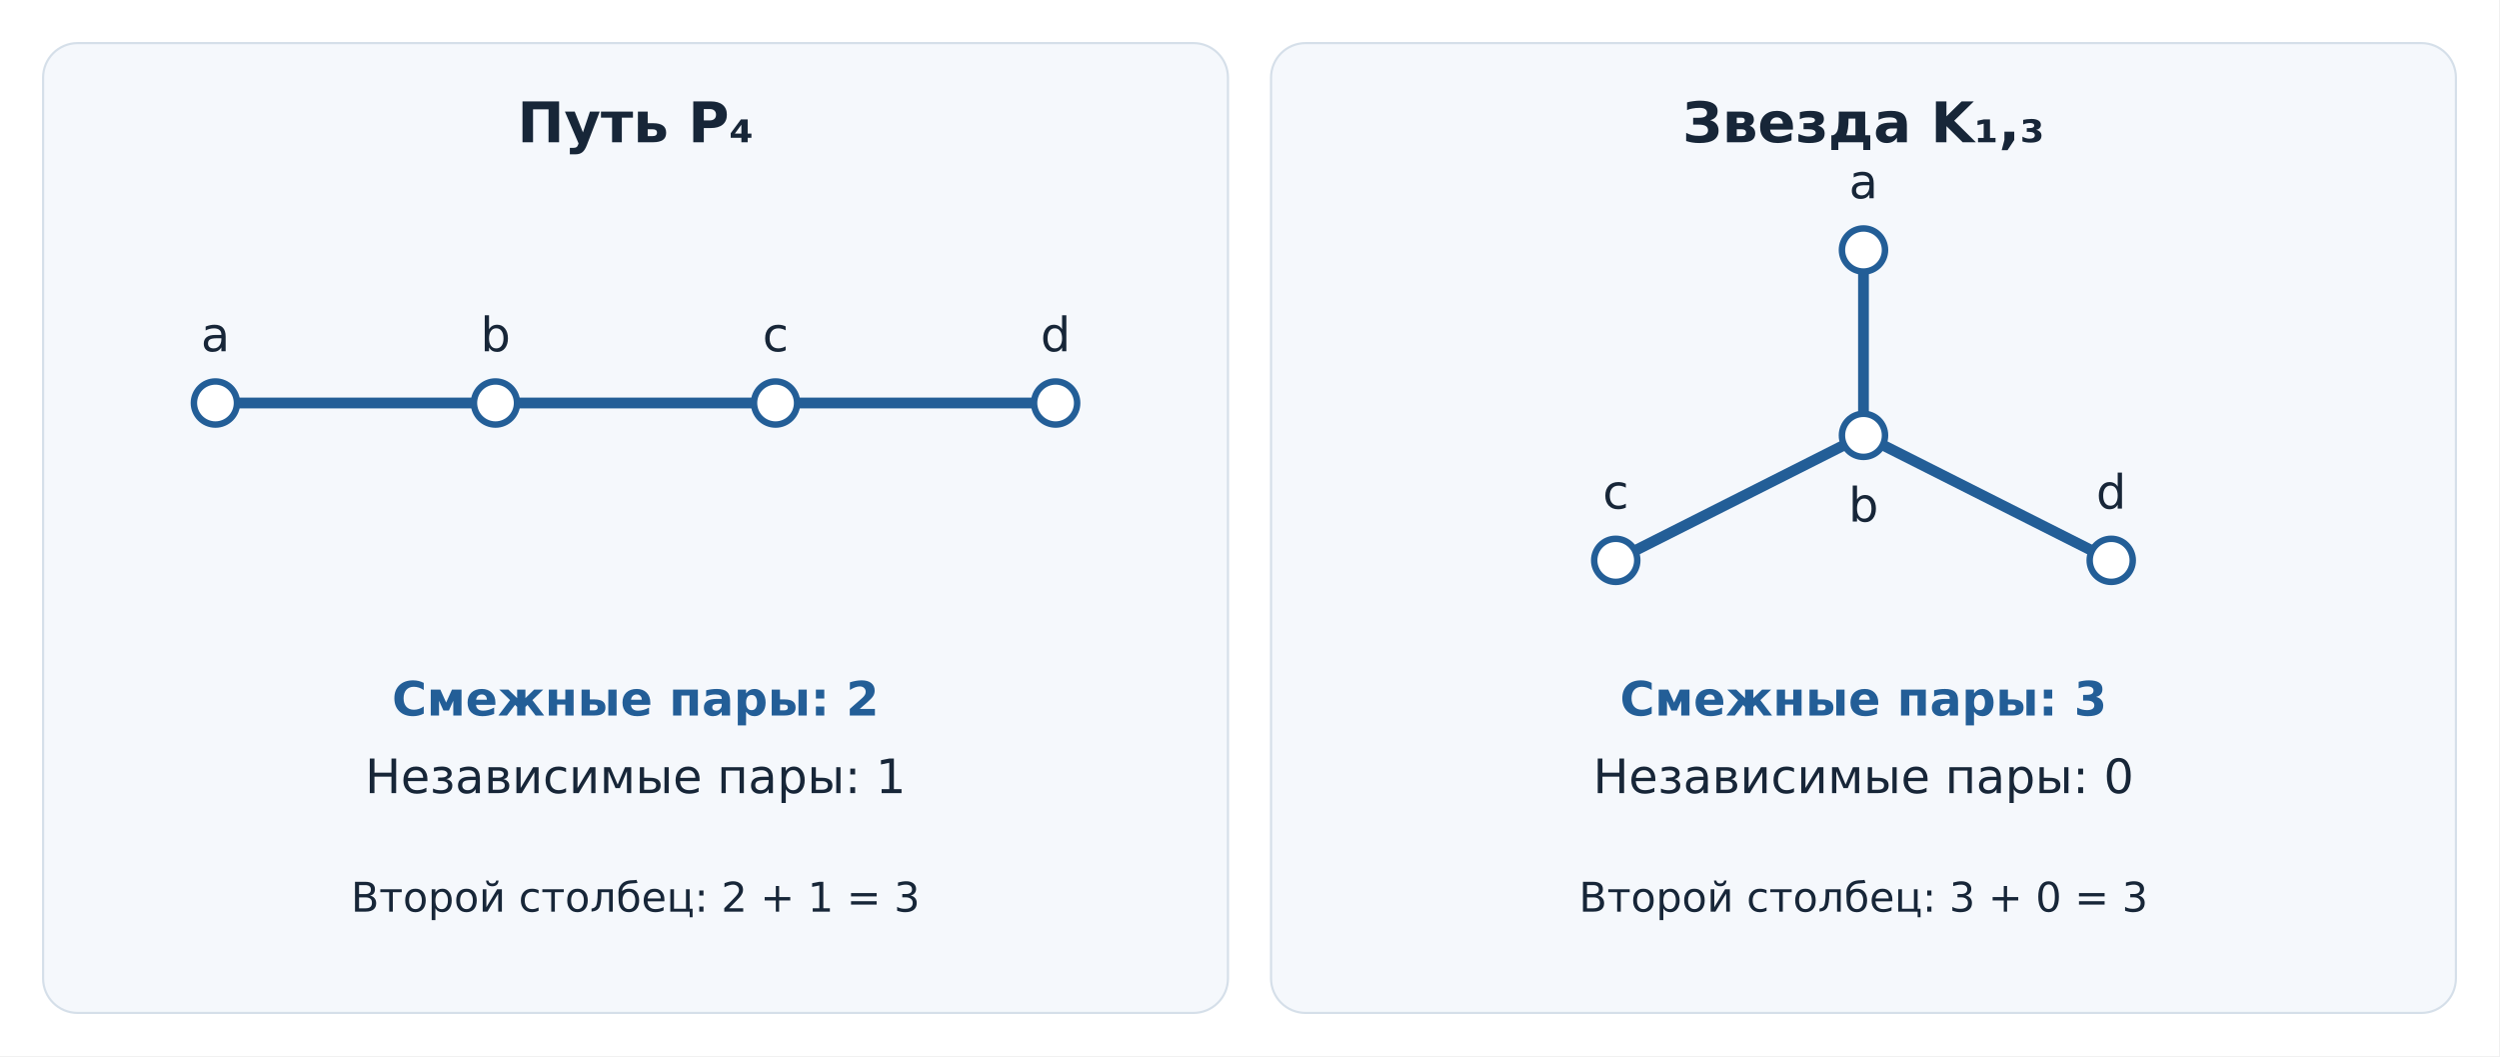
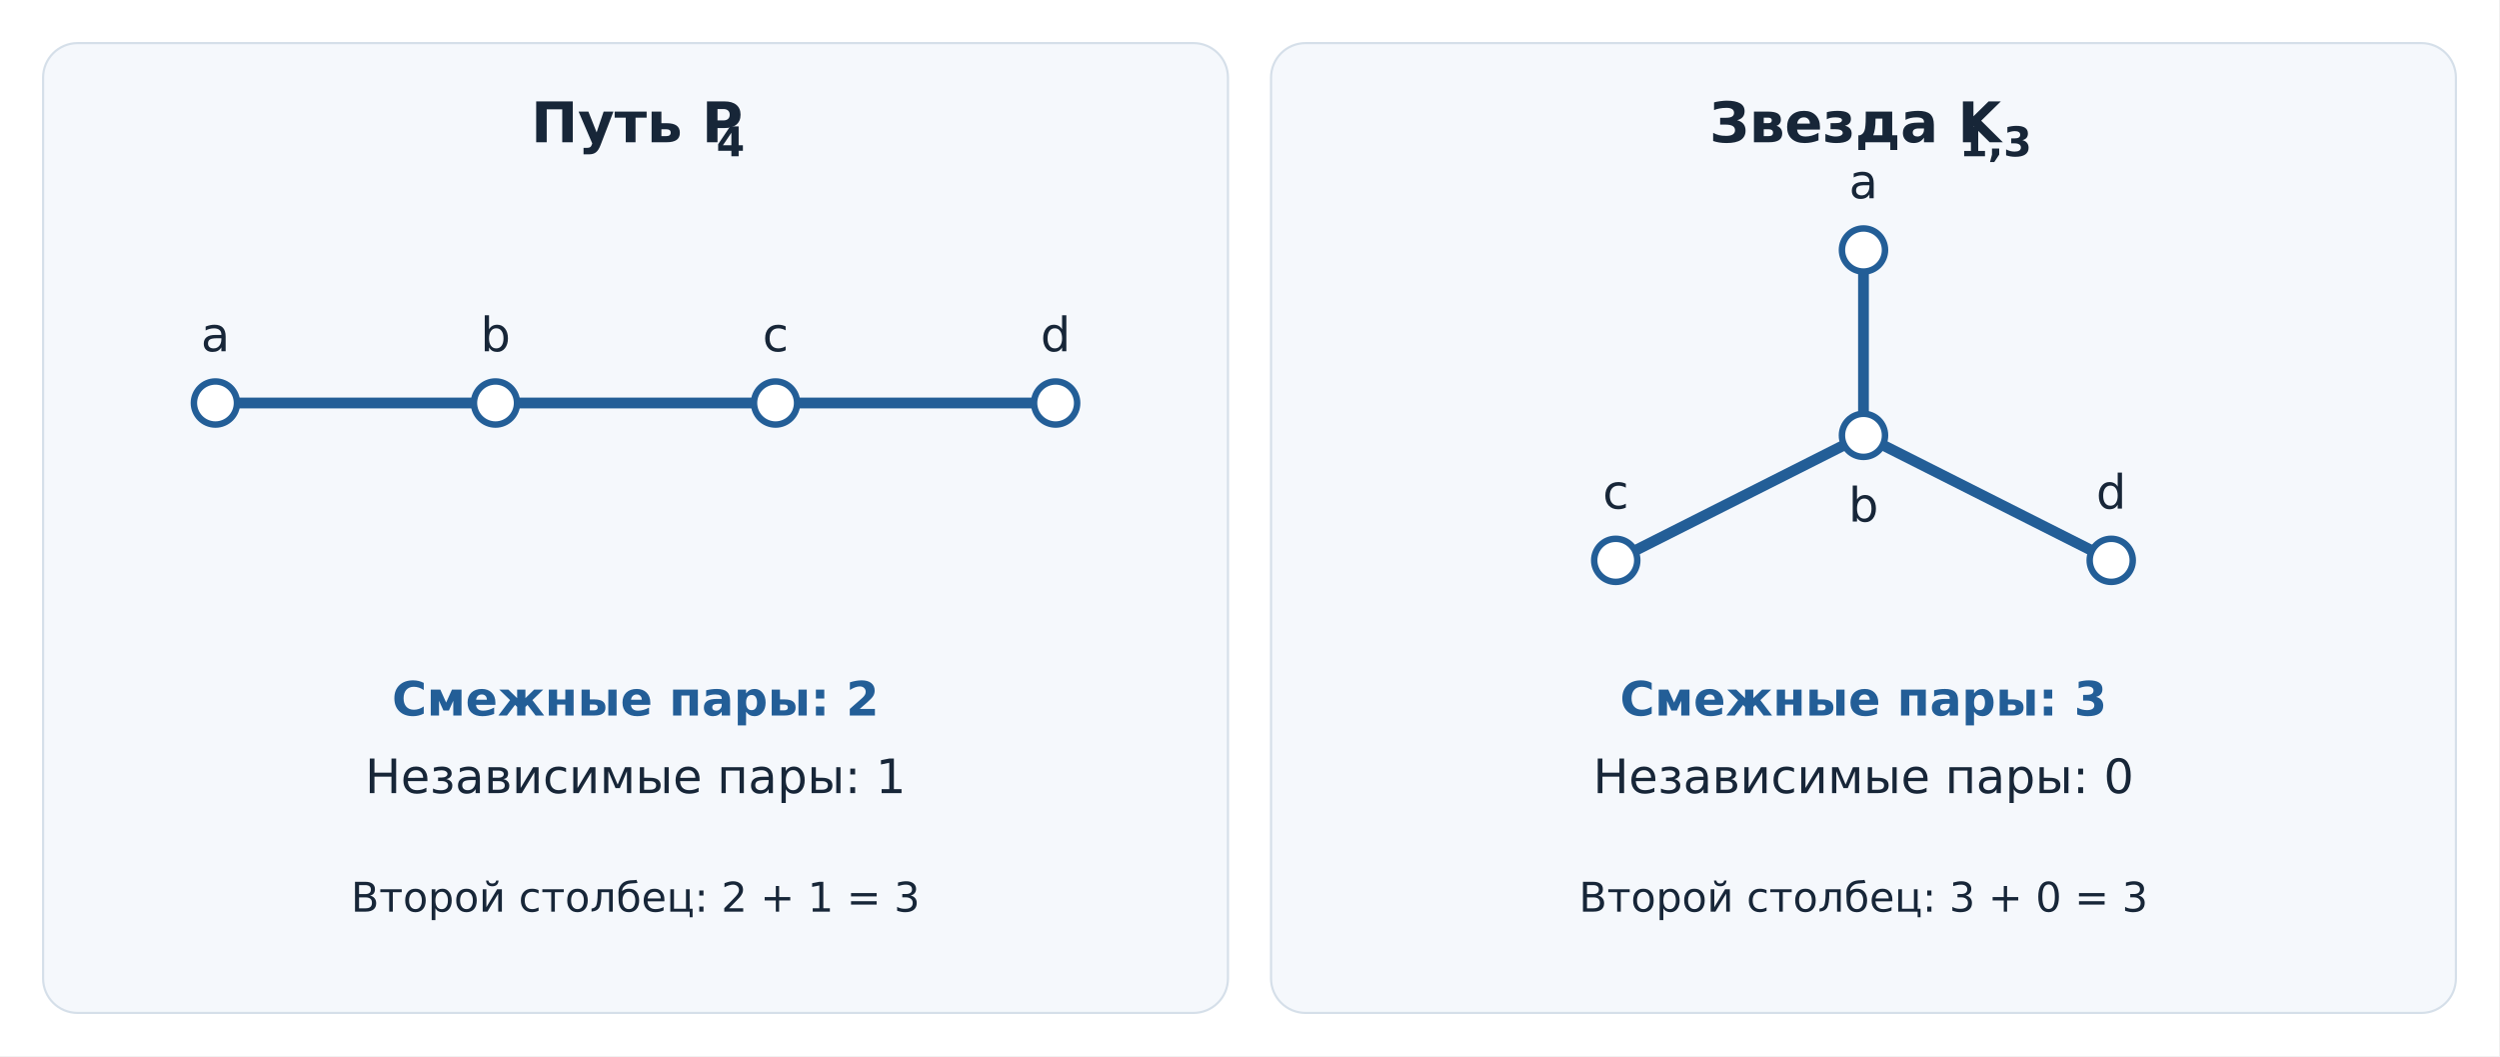
<svg xmlns="http://www.w3.org/2000/svg" width="1160" height="490" viewBox="0 0 1160 490" role="img" aria-labelledby="title desc">
  <rect width="1160" height="490" fill="#fff" />
  <style>text{font-family:DejaVu Sans,sans-serif;fill:#172638}.title{font-size:26px;font-weight:700}.label{font-size:22px}.small{font-size:19px}.accent{fill:#235e97;font-weight:700}.edge{stroke:#235e97;stroke-width:5;stroke-linecap:round}.node{fill:#fff;stroke:#235e97;stroke-width:3}</style>
  <rect x="20" y="20" width="550" height="450" rx="16" fill="#f5f8fc" stroke="#d5dfe9" />
  <rect x="590" y="20" width="550" height="450" rx="16" fill="#f5f8fc" stroke="#d5dfe9" />
-   <text x="295" y="66" text-anchor="middle" class="title">Путь P₄</text>
-   <text x="865" y="66" text-anchor="middle" class="title">Звезда K₁,₃</text>
+   <text xml:space="preserve" class="title" x="246.50" y="66.00" text-anchor="start" style="font-size:26.0px">Путь P</text>
+   <text xml:space="preserve" class="title" x="332.50" y="72.50" text-anchor="start" style="font-size:19px">4</text>
+   <text xml:space="preserve" class="title" x="793.50" y="66.00" text-anchor="start" style="font-size:26.0px">Звезда K</text>
+   <text xml:space="preserve" class="title" x="909.50" y="72.50" text-anchor="start" style="font-size:19px">1,3</text>
  <line x1="100" y1="187" x2="230" y2="187" class="edge" />
  <line x1="230" y1="187" x2="360" y2="187" class="edge" />
  <line x1="360" y1="187" x2="490" y2="187" class="edge" />
  <circle cx="100" cy="187" r="10" class="node" />
-   <text x="100" y="163" text-anchor="middle" class="label">a</text>
+   <text xml:space="preserve" x="100" y="163" text-anchor="middle" class="label">a</text>
  <circle cx="230" cy="187" r="10" class="node" />
-   <text x="230" y="163" text-anchor="middle" class="label">b</text>
+   <text xml:space="preserve" x="230" y="163" text-anchor="middle" class="label">b</text>
  <circle cx="360" cy="187" r="10" class="node" />
-   <text x="360" y="163" text-anchor="middle" class="label">c</text>
+   <text xml:space="preserve" x="360" y="163" text-anchor="middle" class="label">c</text>
  <circle cx="490" cy="187" r="10" class="node" />
-   <text x="490" y="163" text-anchor="middle" class="label">d</text>
+   <text xml:space="preserve" x="490" y="163" text-anchor="middle" class="label">d</text>
  <line x1="865" y1="116" x2="865" y2="202" class="edge" />
  <line x1="865" y1="202" x2="750" y2="260" class="edge" />
  <line x1="865" y1="202" x2="980" y2="260" class="edge" />
  <circle cx="865" cy="116" r="10" class="node" />
-   <text x="865" y="92" text-anchor="middle" class="label">a</text>
+   <text xml:space="preserve" x="865" y="92" text-anchor="middle" class="label">a</text>
  <circle cx="865" cy="202" r="10" class="node" />
-   <text x="865" y="242" text-anchor="middle" class="label">b</text>
+   <text xml:space="preserve" x="865" y="242" text-anchor="middle" class="label">b</text>
  <circle cx="750" cy="260" r="10" class="node" />
-   <text x="750" y="236" text-anchor="middle" class="label">c</text>
+   <text xml:space="preserve" x="750" y="236" text-anchor="middle" class="label">c</text>
  <circle cx="980" cy="260" r="10" class="node" />
-   <text x="980" y="236" text-anchor="middle" class="label">d</text>
-   <text x="295" y="332" text-anchor="middle" class="label accent">Смежные пары: 2</text>
-   <text x="295" y="368" text-anchor="middle" class="label">Независимые пары: 1</text>
-   <text x="295" y="423" text-anchor="middle" class="small">Второй столбец: 2 + 1 = 3</text>
-   <text x="865" y="332" text-anchor="middle" class="label accent">Смежные пары: 3</text>
-   <text x="865" y="368" text-anchor="middle" class="label">Независимые пары: 0</text>
-   <text x="865" y="423" text-anchor="middle" class="small">Второй столбец: 3 + 0 = 3</text>
+   <text xml:space="preserve" x="980" y="236" text-anchor="middle" class="label">d</text>
+   <text xml:space="preserve" x="295" y="332" text-anchor="middle" class="label accent">Смежные пары: 2</text>
+   <text xml:space="preserve" x="295" y="368" text-anchor="middle" class="label">Независимые пары: 1</text>
+   <text xml:space="preserve" x="295" y="423" text-anchor="middle" class="small">Второй столбец: 2 + 1 = 3</text>
+   <text xml:space="preserve" x="865" y="332" text-anchor="middle" class="label accent">Смежные пары: 3</text>
+   <text xml:space="preserve" x="865" y="368" text-anchor="middle" class="label">Независимые пары: 0</text>
+   <text xml:space="preserve" x="865" y="423" text-anchor="middle" class="small">Второй столбец: 3 + 0 = 3</text>
</svg>
